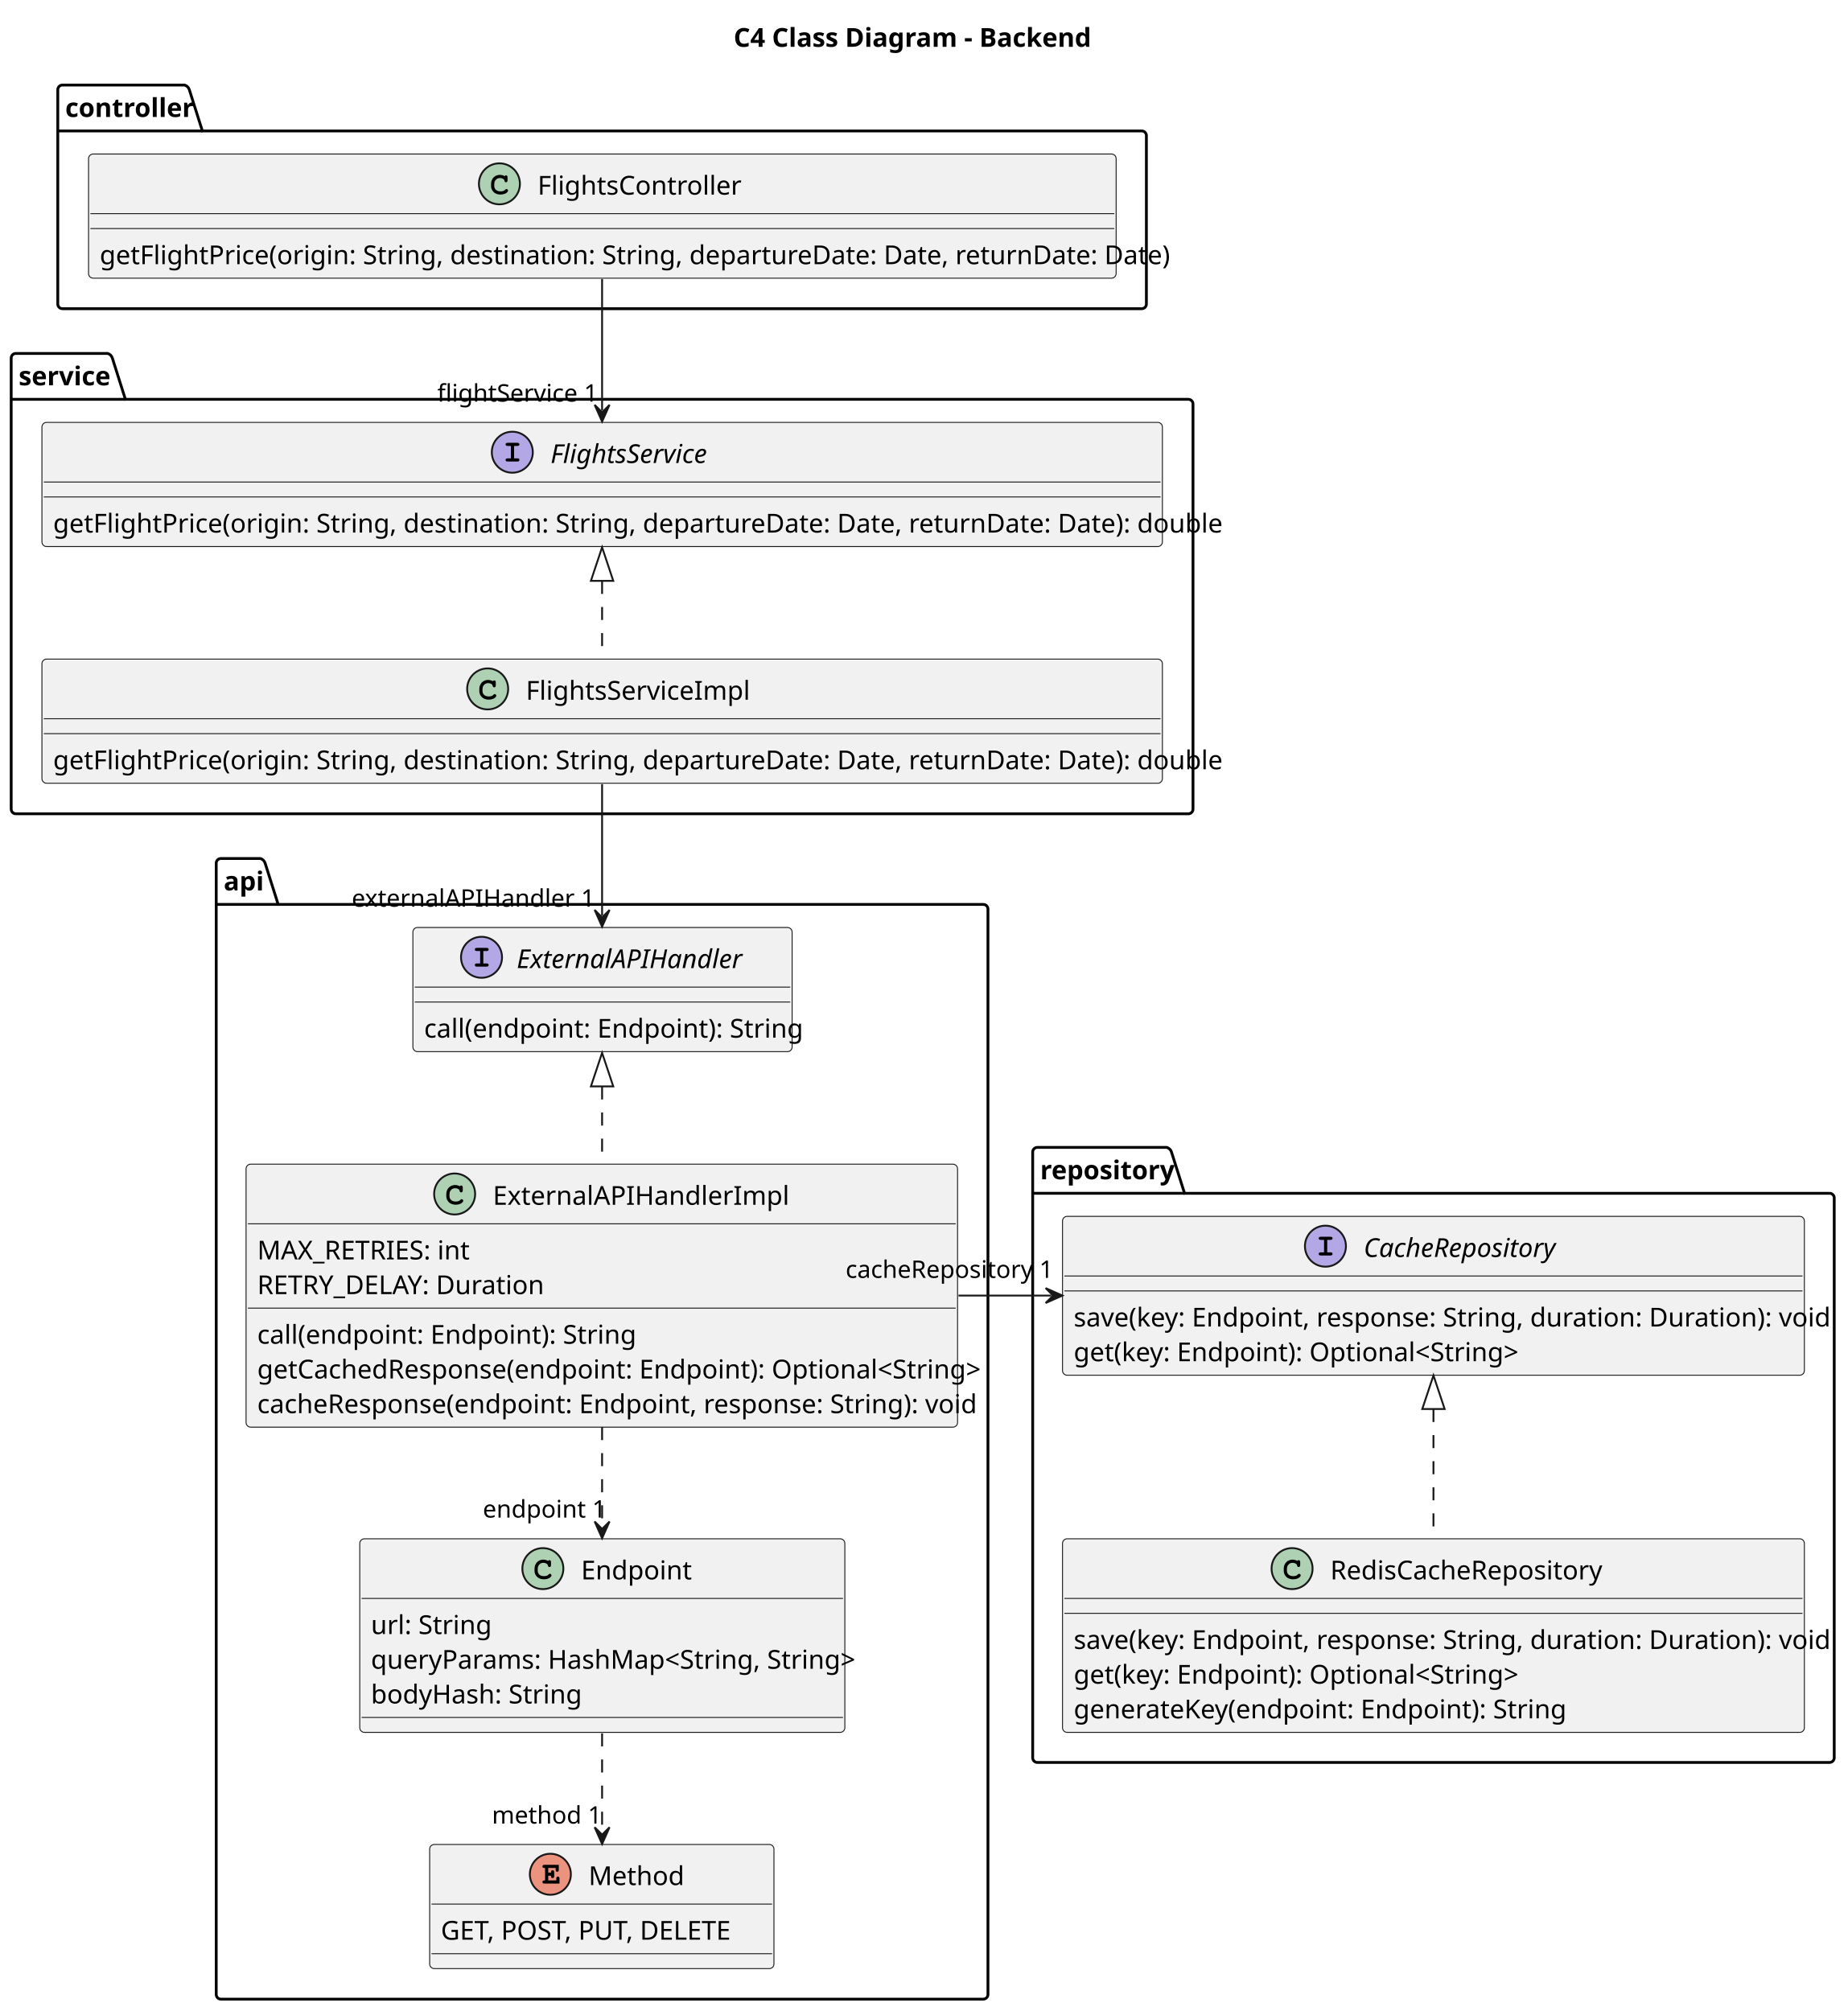
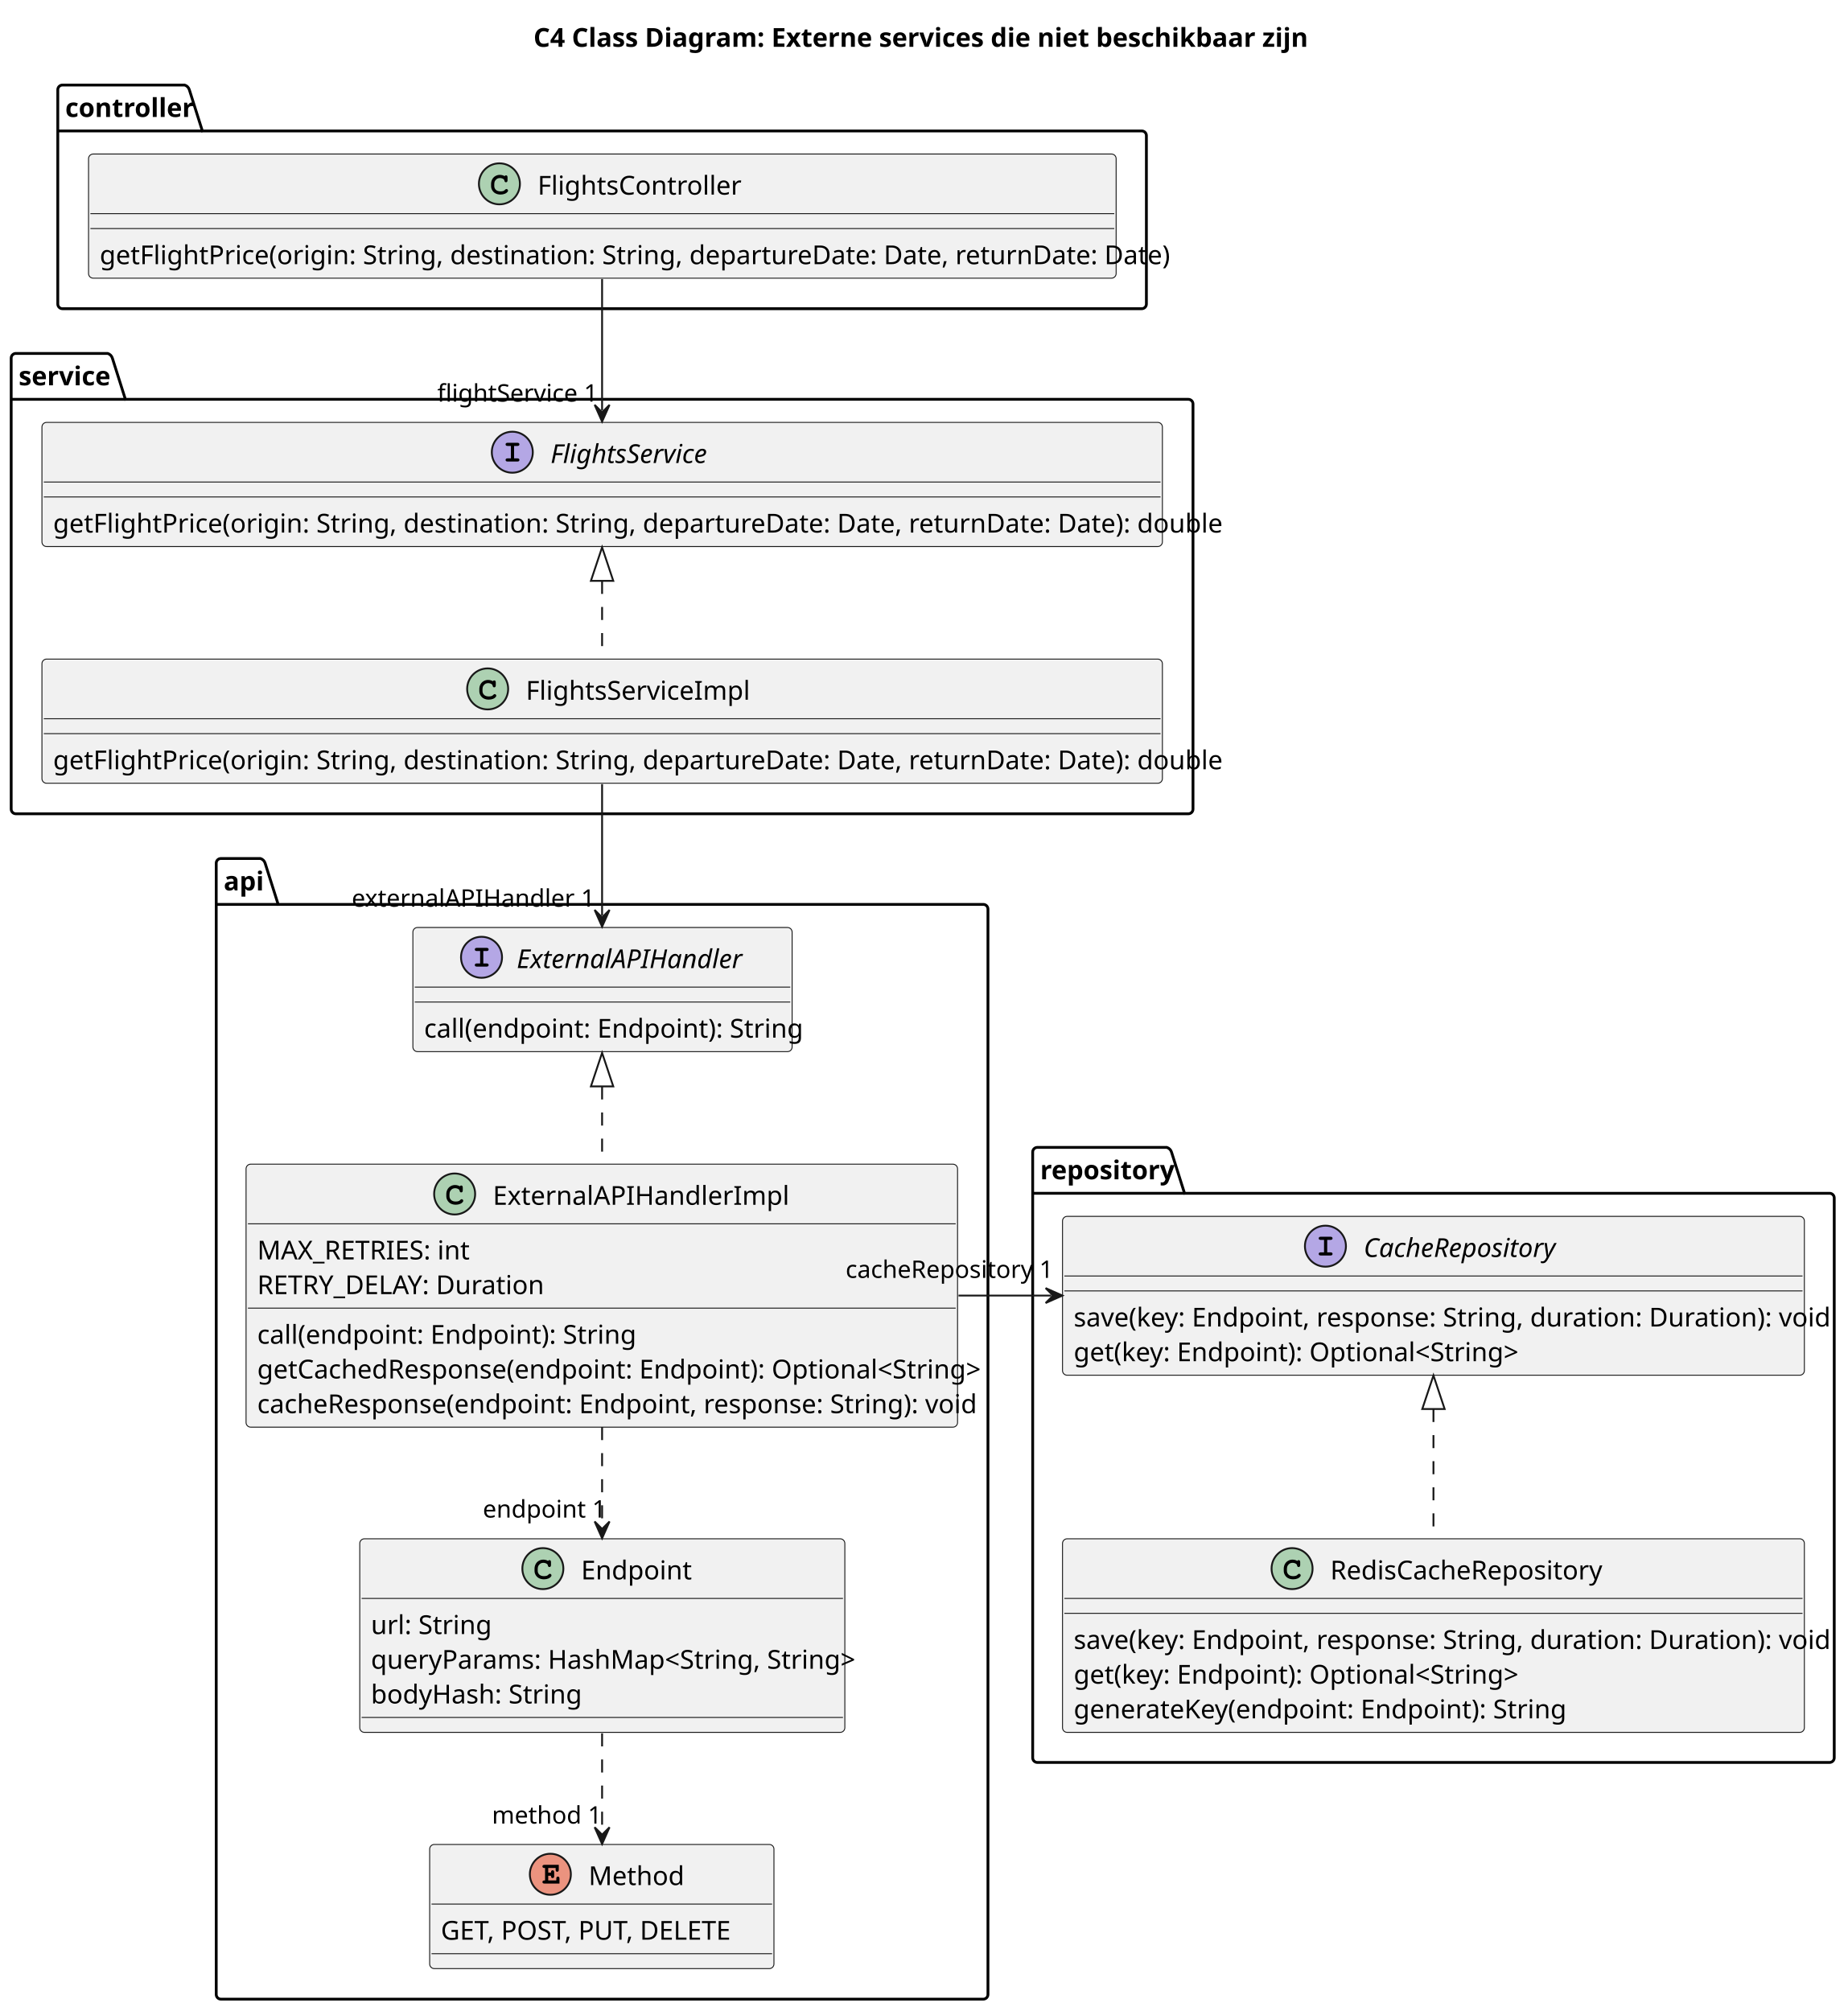
<svg xmlns="http://www.w3.org/2000/svg" contentStyleType="text/css" height="1079px" preserveAspectRatio="none" style="width:991px;height:1079px;background:#FFFFFF;" version="1.1" viewBox="0 0 991 1079" width="991px" zoomAndPan="magnify">
  <defs />
  <g>
-     <text fill="#000000" font-family="sans-serif" font-size="14" font-weight="bold" lengthAdjust="spacing" textLength="189.855" x="393.573" y="25.107">C4 Class Diagram - Backend</text>
+     <text fill="#000000" font-family="sans-serif" font-size="14" font-weight="bold" lengthAdjust="spacing" textLength="404.626" x="286.187" y="25.107">C4 Class Diagram: Externe services die niet beschikbaar zijn</text>
    <g id="cluster_controller">
      <path d="M33.5,45.635 L99.065,45.635 A3.75,3.75 0 0 1 101.565,48.135 L108.565,70.256 L612.5,70.256 A2.5,2.5 0 0 1 615,72.756 L615,163.135 A2.5,2.5 0 0 1 612.5,165.635 L33.5,165.635 A2.5,2.5 0 0 1 31,163.135 L31,48.135 A2.5,2.5 0 0 1 33.5,45.635 " fill="none" style="stroke:#000000;stroke-width:1.5;" />
      <line style="stroke:#000000;stroke-width:1.5;" x1="31" x2="108.565" y1="70.256" y2="70.256" />
      <text fill="#000000" font-family="sans-serif" font-size="14" font-weight="bold" lengthAdjust="spacing" textLength="64.565" x="35" y="62.742">controller</text>
    </g>
    <g id="cluster_service">
      <path d="M8.5,189.635 L57.769,189.635 A3.75,3.75 0 0 1 60.269,192.135 L67.269,214.256 L637.5,214.256 A2.5,2.5 0 0 1 640,216.756 L640,434.135 A2.5,2.5 0 0 1 637.5,436.635 L8.5,436.635 A2.5,2.5 0 0 1 6,434.135 L6,192.135 A2.5,2.5 0 0 1 8.5,189.635 " fill="none" style="stroke:#000000;stroke-width:1.5;" />
      <line style="stroke:#000000;stroke-width:1.5;" x1="6" x2="67.269" y1="214.256" y2="214.256" />
      <text fill="#000000" font-family="sans-serif" font-size="14" font-weight="bold" lengthAdjust="spacing" textLength="48.269" x="10" y="206.742">service</text>
    </g>
    <g id="cluster_api">
      <path d="M118.5,460.635 L139.727,460.635 A3.75,3.75 0 0 1 142.227,463.135 L149.227,485.256 L527.5,485.256 A2.5,2.5 0 0 1 530,487.756 L530,1070.135 A2.5,2.5 0 0 1 527.5,1072.635 L118.5,1072.635 A2.5,2.5 0 0 1 116,1070.135 L116,463.135 A2.5,2.5 0 0 1 118.5,460.635 " fill="none" style="stroke:#000000;stroke-width:1.5;" />
      <line style="stroke:#000000;stroke-width:1.5;" x1="116" x2="149.227" y1="485.256" y2="485.256" />
      <text fill="#000000" font-family="sans-serif" font-size="14" font-weight="bold" lengthAdjust="spacing" textLength="20.227" x="120" y="477.742">api</text>
    </g>
    <g id="cluster_repository">
      <path d="M556.5,615.635 L625.962,615.635 A3.75,3.75 0 0 1 628.462,618.135 L635.462,640.256 L981.5,640.256 A2.5,2.5 0 0 1 984,642.756 L984,943.135 A2.5,2.5 0 0 1 981.5,945.635 L556.5,945.635 A2.5,2.5 0 0 1 554,943.135 L554,618.135 A2.5,2.5 0 0 1 556.5,615.635 " fill="none" style="stroke:#000000;stroke-width:1.5;" />
      <line style="stroke:#000000;stroke-width:1.5;" x1="554" x2="635.462" y1="640.256" y2="640.256" />
      <text fill="#000000" font-family="sans-serif" font-size="14" font-weight="bold" lengthAdjust="spacing" textLength="68.462" x="558" y="632.742">repository</text>
    </g>
    <g id="elem_FlightsController">
      <rect codeLine="9" fill="#F1F1F1" height="66.621" id="FlightsController" rx="2.5" ry="2.5" style="stroke:#181818;stroke-width:0.5;" width="551.267" x="47.5" y="82.635" />
      <ellipse cx="267.921" cy="98.635" fill="#ADD1B2" rx="11" ry="11" style="stroke:#181818;stroke-width:1.0;" />
      <path d="M270.687,94.51 Q270.843,94.291 271.031,94.182 Q271.218,94.072 271.437,94.072 Q271.812,94.072 272.046,94.338 Q272.281,94.588 272.281,95.197 L272.281,96.65 Q272.281,97.26 272.046,97.525 Q271.812,97.791 271.437,97.791 Q271.093,97.791 270.89,97.588 Q270.687,97.4 270.578,96.885 Q270.531,96.525 270.343,96.338 Q270.015,95.963 269.406,95.744 Q268.796,95.525 268.171,95.525 Q267.406,95.525 266.765,95.853 Q266.14,96.182 265.64,96.932 Q265.156,97.682 265.156,98.713 L265.156,99.807 Q265.156,101.041 266.046,101.869 Q266.937,102.682 268.531,102.682 Q269.468,102.682 270.125,102.432 Q270.515,102.275 270.937,101.838 Q271.203,101.572 271.343,101.494 Q271.5,101.416 271.703,101.416 Q272.031,101.416 272.281,101.682 Q272.546,101.932 272.546,102.275 Q272.546,102.619 272.203,103.025 Q271.703,103.603 270.906,103.932 Q269.828,104.385 268.531,104.385 Q267.015,104.385 265.812,103.76 Q264.828,103.26 264.14,102.197 Q263.453,101.119 263.453,99.838 L263.453,98.682 Q263.453,97.353 264.062,96.213 Q264.687,95.057 265.781,94.447 Q266.875,93.822 268.109,93.822 Q268.843,93.822 269.484,93.994 Q270.14,94.15 270.687,94.51 Z " fill="#000000" />
      <text fill="#000000" font-family="sans-serif" font-size="14" lengthAdjust="spacing" textLength="101.924" x="288.421" y="104.432">FlightsController</text>
      <line style="stroke:#181818;stroke-width:0.5;" x1="48.5" x2="597.767" y1="114.635" y2="114.635" />
      <line style="stroke:#181818;stroke-width:0.5;" x1="48.5" x2="597.767" y1="122.635" y2="122.635" />
      <text fill="#000000" font-family="sans-serif" font-size="14" lengthAdjust="spacing" textLength="539.267" x="53.5" y="141.742">getFlightPrice(origin: String, destination: String, departureDate: Date, returnDate: Date)</text>
    </g>
    <g id="elem_FlightsService">
      <rect codeLine="15" fill="#F1F1F1" height="66.621" id="FlightsService" rx="2.5" ry="2.5" style="stroke:#181818;stroke-width:0.5;" width="601.087" x="22.5" y="226.635" />
      <ellipse cx="274.835" cy="242.635" fill="#B4A7E5" rx="11" ry="11" style="stroke:#181818;stroke-width:1.0;" />
      <path d="M275.788,239.275 L275.788,245.932 L277.507,245.932 Q278.116,245.932 278.382,246.166 Q278.647,246.4 278.647,246.791 Q278.647,247.166 278.382,247.4 Q278.116,247.635 277.507,247.635 L272.366,247.635 Q271.757,247.635 271.491,247.4 Q271.226,247.166 271.226,246.775 Q271.226,246.4 271.491,246.166 Q271.757,245.932 272.366,245.932 L274.085,245.932 L274.085,239.275 L272.366,239.275 Q271.757,239.275 271.491,239.041 Q271.226,238.807 271.226,238.416 Q271.226,238.041 271.491,237.807 Q271.757,237.572 272.366,237.572 L277.507,237.572 Q278.116,237.572 278.382,237.807 Q278.647,238.041 278.647,238.416 Q278.647,238.807 278.382,239.041 Q278.116,239.275 277.507,239.275 L275.788,239.275 Z " fill="#000000" />
      <text fill="#000000" font-family="sans-serif" font-size="14" font-style="italic" lengthAdjust="spacing" textLength="87.917" x="295.335" y="248.432">FlightsService</text>
      <line style="stroke:#181818;stroke-width:0.5;" x1="23.5" x2="622.587" y1="258.635" y2="258.635" />
      <line style="stroke:#181818;stroke-width:0.5;" x1="23.5" x2="622.587" y1="266.635" y2="266.635" />
      <text fill="#000000" font-family="sans-serif" font-size="14" lengthAdjust="spacing" textLength="589.087" x="28.5" y="285.742">getFlightPrice(origin: String, destination: String, departureDate: Date, returnDate: Date): double</text>
    </g>
    <g id="elem_FlightsServiceImpl">
      <rect codeLine="19" fill="#F1F1F1" height="66.621" id="FlightsServiceImpl" rx="2.5" ry="2.5" style="stroke:#181818;stroke-width:0.5;" width="601.087" x="22.5" y="353.635" />
      <ellipse cx="261.611" cy="369.635" fill="#ADD1B2" rx="11" ry="11" style="stroke:#181818;stroke-width:1.0;" />
      <path d="M264.377,365.51 Q264.533,365.291 264.72,365.182 Q264.908,365.072 265.127,365.072 Q265.502,365.072 265.736,365.338 Q265.97,365.588 265.97,366.197 L265.97,367.65 Q265.97,368.26 265.736,368.525 Q265.502,368.791 265.127,368.791 Q264.783,368.791 264.58,368.588 Q264.377,368.4 264.267,367.885 Q264.22,367.525 264.033,367.338 Q263.705,366.963 263.095,366.744 Q262.486,366.525 261.861,366.525 Q261.095,366.525 260.455,366.853 Q259.83,367.182 259.33,367.932 Q258.845,368.682 258.845,369.713 L258.845,370.807 Q258.845,372.041 259.736,372.869 Q260.627,373.682 262.22,373.682 Q263.158,373.682 263.814,373.432 Q264.205,373.275 264.627,372.838 Q264.892,372.572 265.033,372.494 Q265.189,372.416 265.392,372.416 Q265.72,372.416 265.97,372.682 Q266.236,372.932 266.236,373.275 Q266.236,373.619 265.892,374.025 Q265.392,374.603 264.595,374.932 Q263.517,375.385 262.22,375.385 Q260.705,375.385 259.502,374.76 Q258.517,374.26 257.83,373.197 Q257.142,372.119 257.142,370.838 L257.142,369.682 Q257.142,368.353 257.752,367.213 Q258.377,366.057 259.47,365.447 Q260.564,364.822 261.798,364.822 Q262.533,364.822 263.173,364.994 Q263.83,365.15 264.377,365.51 Z " fill="#000000" />
      <text fill="#000000" font-family="sans-serif" font-size="14" lengthAdjust="spacing" textLength="114.365" x="282.111" y="375.432">FlightsServiceImpl</text>
      <line style="stroke:#181818;stroke-width:0.5;" x1="23.5" x2="622.587" y1="385.635" y2="385.635" />
      <line style="stroke:#181818;stroke-width:0.5;" x1="23.5" x2="622.587" y1="393.635" y2="393.635" />
      <text fill="#000000" font-family="sans-serif" font-size="14" lengthAdjust="spacing" textLength="589.087" x="28.5" y="412.742">getFlightPrice(origin: String, destination: String, departureDate: Date, returnDate: Date): double</text>
    </g>
    <g id="elem_ExternalAPIHandler">
      <rect codeLine="25" fill="#F1F1F1" height="66.621" id="ExternalAPIHandler" rx="2.5" ry="2.5" style="stroke:#181818;stroke-width:0.5;" width="203.447" x="221.5" y="497.635" />
      <ellipse cx="258.323" cy="513.635" fill="#B4A7E5" rx="11" ry="11" style="stroke:#181818;stroke-width:1.0;" />
      <path d="M259.276,510.275 L259.276,516.932 L260.995,516.932 Q261.604,516.932 261.87,517.166 Q262.136,517.4 262.136,517.791 Q262.136,518.166 261.87,518.4 Q261.604,518.635 260.995,518.635 L255.855,518.635 Q255.245,518.635 254.98,518.4 Q254.714,518.166 254.714,517.775 Q254.714,517.4 254.98,517.166 Q255.245,516.932 255.855,516.932 L257.573,516.932 L257.573,510.275 L255.855,510.275 Q255.245,510.275 254.98,510.041 Q254.714,509.807 254.714,509.416 Q254.714,509.041 254.98,508.807 Q255.245,508.572 255.855,508.572 L260.995,508.572 Q261.604,508.572 261.87,508.807 Q262.136,509.041 262.136,509.416 Q262.136,509.807 261.87,510.041 Q261.604,510.275 260.995,510.275 L259.276,510.275 Z " fill="#000000" />
      <text fill="#000000" font-family="sans-serif" font-size="14" font-style="italic" lengthAdjust="spacing" textLength="122.951" x="277.173" y="519.432">ExternalAPIHandler</text>
      <line style="stroke:#181818;stroke-width:0.5;" x1="222.5" x2="423.947" y1="529.635" y2="529.635" />
      <line style="stroke:#181818;stroke-width:0.5;" x1="222.5" x2="423.947" y1="537.635" y2="537.635" />
      <text fill="#000000" font-family="sans-serif" font-size="14" lengthAdjust="spacing" textLength="191.447" x="227.5" y="556.742">call(endpoint: Endpoint): String</text>
    </g>
    <g id="elem_ExternalAPIHandlerImpl">
      <rect codeLine="29" fill="#F1F1F1" height="141.106" id="ExternalAPIHandlerImpl" rx="2.5" ry="2.5" style="stroke:#181818;stroke-width:0.5;" width="381.694" x="132" y="624.635" />
      <ellipse cx="243.898" cy="640.635" fill="#ADD1B2" rx="11" ry="11" style="stroke:#181818;stroke-width:1.0;" />
      <path d="M246.663,636.51 Q246.819,636.291 247.007,636.182 Q247.194,636.072 247.413,636.072 Q247.788,636.072 248.023,636.338 Q248.257,636.588 248.257,637.197 L248.257,638.65 Q248.257,639.26 248.023,639.525 Q247.788,639.791 247.413,639.791 Q247.069,639.791 246.866,639.588 Q246.663,639.4 246.554,638.885 Q246.507,638.525 246.319,638.338 Q245.991,637.963 245.382,637.744 Q244.773,637.525 244.148,637.525 Q243.382,637.525 242.741,637.854 Q242.116,638.182 241.616,638.932 Q241.132,639.682 241.132,640.713 L241.132,641.807 Q241.132,643.041 242.023,643.869 Q242.913,644.682 244.507,644.682 Q245.444,644.682 246.101,644.432 Q246.491,644.275 246.913,643.838 Q247.179,643.572 247.319,643.494 Q247.476,643.416 247.679,643.416 Q248.007,643.416 248.257,643.682 Q248.523,643.932 248.523,644.275 Q248.523,644.619 248.179,645.025 Q247.679,645.604 246.882,645.932 Q245.804,646.385 244.507,646.385 Q242.991,646.385 241.788,645.76 Q240.804,645.26 240.116,644.197 Q239.429,643.119 239.429,641.838 L239.429,640.682 Q239.429,639.354 240.038,638.213 Q240.663,637.057 241.757,636.447 Q242.851,635.822 244.085,635.822 Q244.819,635.822 245.46,635.994 Q246.116,636.15 246.663,636.51 Z " fill="#000000" />
      <text fill="#000000" font-family="sans-serif" font-size="14" lengthAdjust="spacing" textLength="149.399" x="264.397" y="646.432">ExternalAPIHandlerImpl</text>
      <line style="stroke:#181818;stroke-width:0.5;" x1="133" x2="512.694" y1="656.635" y2="656.635" />
      <text fill="#000000" font-family="sans-serif" font-size="14" lengthAdjust="spacing" textLength="121.365" x="138" y="675.742">MAX_RETRIES: int</text>
      <text fill="#000000" font-family="sans-serif" font-size="14" lengthAdjust="spacing" textLength="161.841" x="138" y="694.363">RETRY_DELAY: Duration</text>
      <line style="stroke:#181818;stroke-width:0.5;" x1="133" x2="512.694" y1="701.877" y2="701.877" />
      <text fill="#000000" font-family="sans-serif" font-size="14" lengthAdjust="spacing" textLength="191.447" x="138" y="720.984">call(endpoint: Endpoint): String</text>
      <text fill="#000000" font-family="sans-serif" font-size="14" lengthAdjust="spacing" textLength="369.694" x="138" y="739.606">getCachedResponse(endpoint: Endpoint): Optional&lt;String&gt;</text>
      <text fill="#000000" font-family="sans-serif" font-size="14" lengthAdjust="spacing" textLength="369.674" x="138" y="758.227">cacheResponse(endpoint: Endpoint, response: String): void</text>
    </g>
    <g id="elem_Endpoint">
      <rect codeLine="37" fill="#F1F1F1" height="103.863" id="Endpoint" rx="2.5" ry="2.5" style="stroke:#181818;stroke-width:0.5;" width="260.227" x="193" y="825.635" />
      <ellipse cx="291.229" cy="841.635" fill="#ADD1B2" rx="11" ry="11" style="stroke:#181818;stroke-width:1.0;" />
      <path d="M293.995,837.51 Q294.151,837.291 294.338,837.182 Q294.526,837.072 294.745,837.072 Q295.12,837.072 295.354,837.338 Q295.588,837.588 295.588,838.197 L295.588,839.65 Q295.588,840.26 295.354,840.525 Q295.12,840.791 294.745,840.791 Q294.401,840.791 294.198,840.588 Q293.995,840.4 293.885,839.885 Q293.838,839.525 293.651,839.338 Q293.323,838.963 292.713,838.744 Q292.104,838.525 291.479,838.525 Q290.713,838.525 290.073,838.854 Q289.448,839.182 288.948,839.932 Q288.463,840.682 288.463,841.713 L288.463,842.807 Q288.463,844.041 289.354,844.869 Q290.245,845.682 291.838,845.682 Q292.776,845.682 293.432,845.432 Q293.823,845.275 294.245,844.838 Q294.51,844.572 294.651,844.494 Q294.807,844.416 295.01,844.416 Q295.338,844.416 295.588,844.682 Q295.854,844.932 295.854,845.275 Q295.854,845.619 295.51,846.025 Q295.01,846.604 294.213,846.932 Q293.135,847.385 291.838,847.385 Q290.323,847.385 289.12,846.76 Q288.135,846.26 287.448,845.197 Q286.76,844.119 286.76,842.838 L286.76,841.682 Q286.76,840.354 287.37,839.213 Q287.995,838.057 289.088,837.447 Q290.182,836.822 291.416,836.822 Q292.151,836.822 292.791,836.994 Q293.448,837.15 293.995,837.51 Z " fill="#000000" />
      <text fill="#000000" font-family="sans-serif" font-size="14" lengthAdjust="spacing" textLength="55.269" x="311.729" y="847.432">Endpoint</text>
      <line style="stroke:#181818;stroke-width:0.5;" x1="194" x2="452.227" y1="857.635" y2="857.635" />
      <text fill="#000000" font-family="sans-serif" font-size="14" lengthAdjust="spacing" textLength="59.91" x="199" y="876.742">url: String</text>
      <text fill="#000000" font-family="sans-serif" font-size="14" lengthAdjust="spacing" textLength="248.227" x="199" y="895.363">queryParams: HashMap&lt;String, String&gt;</text>
      <text fill="#000000" font-family="sans-serif" font-size="14" lengthAdjust="spacing" textLength="107.393" x="199" y="913.984">bodyHash: String</text>
      <line style="stroke:#181818;stroke-width:0.5;" x1="194" x2="452.227" y1="921.498" y2="921.498" />
    </g>
    <g id="elem_Method">
      <rect codeLine="43" fill="#F1F1F1" height="66.621" id="Method" rx="2.5" ry="2.5" style="stroke:#181818;stroke-width:0.5;" width="184.696" x="230.5" y="989.635" />
      <ellipse cx="295.25" cy="1005.635" fill="#EB937F" rx="11" ry="11" style="stroke:#181818;stroke-width:1.0;" />
      <path d="M294.109,1006.432 L294.109,1008.932 L298.438,1008.932 L298.438,1008.01 Q298.438,1007.4 298.672,1007.135 Q298.922,1006.869 299.297,1006.869 Q299.672,1006.869 299.906,1007.135 Q300.141,1007.4 300.141,1008.01 L300.141,1010.635 L292.141,1010.635 Q291.516,1010.635 291.25,1010.4 Q291,1010.166 291,1009.775 Q291,1009.4 291.266,1009.166 Q291.531,1008.932 292.141,1008.932 L292.406,1008.932 L292.406,1002.275 L292.141,1002.275 Q291.516,1002.275 291.25,1002.041 Q291,1001.807 291,1001.416 Q291,1001.041 291.25,1000.807 Q291.516,1000.572 292.141,1000.572 L299.766,1000.572 L299.766,1003.166 Q299.766,1003.775 299.531,1004.041 Q299.312,1004.291 298.922,1004.291 Q298.547,1004.291 298.312,1004.041 Q298.078,1003.775 298.078,1003.166 L298.078,1002.275 L294.109,1002.275 L294.109,1004.729 L295.594,1004.729 Q295.594,1004.072 295.719,1003.885 Q295.984,1003.479 296.453,1003.479 Q296.828,1003.479 297.062,1003.744 Q297.297,1003.994 297.297,1004.604 L297.297,1006.572 Q297.297,1007.119 297.172,1007.307 Q296.906,1007.697 296.453,1007.697 Q295.984,1007.697 295.719,1007.291 Q295.594,1007.104 295.594,1006.432 L294.109,1006.432 Z " fill="#000000" />
      <text fill="#000000" font-family="sans-serif" font-size="14" lengthAdjust="spacing" textLength="46.696" x="315.75" y="1011.432">Method</text>
      <line style="stroke:#181818;stroke-width:0.5;" x1="231.5" x2="414.196" y1="1021.635" y2="1021.635" />
      <text fill="#000000" font-family="sans-serif" font-size="14" lengthAdjust="spacing" textLength="172.696" x="236.5" y="1040.742">GET, POST, PUT, DELETE</text>
      <line style="stroke:#181818;stroke-width:0.5;" x1="231.5" x2="414.196" y1="1048.256" y2="1048.256" />
    </g>
    <g id="elem_CacheRepository">
      <rect codeLine="49" fill="#F1F1F1" height="85.242" id="CacheRepository" rx="2.5" ry="2.5" style="stroke:#181818;stroke-width:0.5;" width="397.984" x="570" y="652.635" />
      <ellipse cx="711.049" cy="668.635" fill="#B4A7E5" rx="11" ry="11" style="stroke:#181818;stroke-width:1.0;" />
      <path d="M712.002,665.275 L712.002,671.932 L713.721,671.932 Q714.331,671.932 714.596,672.166 Q714.862,672.4 714.862,672.791 Q714.862,673.166 714.596,673.4 Q714.331,673.635 713.721,673.635 L708.581,673.635 Q707.971,673.635 707.706,673.4 Q707.44,673.166 707.44,672.775 Q707.44,672.4 707.706,672.166 Q707.971,671.932 708.581,671.932 L710.299,671.932 L710.299,665.275 L708.581,665.275 Q707.971,665.275 707.706,665.041 Q707.44,664.807 707.44,664.416 Q707.44,664.041 707.706,663.807 Q707.971,663.572 708.581,663.572 L713.721,663.572 Q714.331,663.572 714.596,663.807 Q714.862,664.041 714.862,664.416 Q714.862,664.807 714.596,665.041 Q714.331,665.275 713.721,665.275 L712.002,665.275 Z " fill="#000000" />
      <text fill="#000000" font-family="sans-serif" font-size="14" font-style="italic" lengthAdjust="spacing" textLength="107.386" x="731.549" y="674.432">CacheRepository</text>
      <line style="stroke:#181818;stroke-width:0.5;" x1="571" x2="966.984" y1="684.635" y2="684.635" />
      <line style="stroke:#181818;stroke-width:0.5;" x1="571" x2="966.984" y1="692.635" y2="692.635" />
      <text fill="#000000" font-family="sans-serif" font-size="14" lengthAdjust="spacing" textLength="385.984" x="576" y="711.742">save(key: Endpoint, response: String, duration: Duration): void</text>
      <text fill="#000000" font-family="sans-serif" font-size="14" lengthAdjust="spacing" textLength="226.468" x="576" y="730.363">get(key: Endpoint): Optional&lt;String&gt;</text>
    </g>
    <g id="elem_RedisCacheRepository">
      <rect codeLine="54" fill="#F1F1F1" height="103.863" id="RedisCacheRepository" rx="2.5" ry="2.5" style="stroke:#181818;stroke-width:0.5;" width="397.984" x="570" y="825.635" />
      <ellipse cx="693.153" cy="841.635" fill="#ADD1B2" rx="11" ry="11" style="stroke:#181818;stroke-width:1.0;" />
      <path d="M695.918,837.51 Q696.075,837.291 696.262,837.182 Q696.45,837.072 696.668,837.072 Q697.043,837.072 697.278,837.338 Q697.512,837.588 697.512,838.197 L697.512,839.65 Q697.512,840.26 697.278,840.525 Q697.043,840.791 696.668,840.791 Q696.325,840.791 696.122,840.588 Q695.918,840.4 695.809,839.885 Q695.762,839.525 695.575,839.338 Q695.247,838.963 694.637,838.744 Q694.028,838.525 693.403,838.525 Q692.637,838.525 691.997,838.854 Q691.372,839.182 690.872,839.932 Q690.387,840.682 690.387,841.713 L690.387,842.807 Q690.387,844.041 691.278,844.869 Q692.168,845.682 693.762,845.682 Q694.7,845.682 695.356,845.432 Q695.747,845.275 696.168,844.838 Q696.434,844.572 696.575,844.494 Q696.731,844.416 696.934,844.416 Q697.262,844.416 697.512,844.682 Q697.778,844.932 697.778,845.275 Q697.778,845.619 697.434,846.025 Q696.934,846.604 696.137,846.932 Q695.059,847.385 693.762,847.385 Q692.247,847.385 691.043,846.76 Q690.059,846.26 689.372,845.197 Q688.684,844.119 688.684,842.838 L688.684,841.682 Q688.684,840.354 689.293,839.213 Q689.918,838.057 691.012,837.447 Q692.106,836.822 693.34,836.822 Q694.075,836.822 694.715,836.994 Q695.372,837.15 695.918,837.51 Z " fill="#000000" />
      <text fill="#000000" font-family="sans-serif" font-size="14" lengthAdjust="spacing" textLength="143.179" x="713.653" y="847.432">RedisCacheRepository</text>
      <line style="stroke:#181818;stroke-width:0.5;" x1="571" x2="966.984" y1="857.635" y2="857.635" />
      <line style="stroke:#181818;stroke-width:0.5;" x1="571" x2="966.984" y1="865.635" y2="865.635" />
      <text fill="#000000" font-family="sans-serif" font-size="14" lengthAdjust="spacing" textLength="385.984" x="576" y="884.742">save(key: Endpoint, response: String, duration: Duration): void</text>
      <text fill="#000000" font-family="sans-serif" font-size="14" lengthAdjust="spacing" textLength="226.468" x="576" y="903.363">get(key: Endpoint): Optional&lt;String&gt;</text>
      <text fill="#000000" font-family="sans-serif" font-size="14" lengthAdjust="spacing" textLength="249.833" x="576" y="921.984">generateKey(endpoint: Endpoint): String</text>
    </g>
    <g id="link_FlightsController_FlightsService">
      <path codeLine="61" d="M323,149.715 C323,172.635 323,197.215 323,220.215 " fill="none" id="FlightsController-to-FlightsService" style="stroke:#181818;stroke-width:1.0;" />
      <polygon fill="#181818" points="323,226.215,327,217.215,323,221.215,319,217.215,323,226.215" style="stroke:#181818;stroke-width:1.0;" />
      <text fill="#000000" font-family="sans-serif" font-size="13" lengthAdjust="spacing" textLength="81.65" x="234.585" y="215.484">flightService 1</text>
    </g>
    <g id="link_FlightsService_FlightsServiceImpl">
      <path codeLine="62" d="M323,311.655 C323,330.025 323,334.925 323,353.345 " fill="none" id="FlightsService-backto-FlightsServiceImpl" style="stroke:#181818;stroke-width:1.0;stroke-dasharray:7.0,7.0;" />
      <polygon fill="none" points="323,293.655,317,311.655,329,311.655,323,293.655" style="stroke:#181818;stroke-width:1.0;" />
    </g>
    <g id="link_FlightsServiceImpl_ExternalAPIHandler">
      <path codeLine="63" d="M323,420.715 C323,443.635 323,468.215 323,491.215 " fill="none" id="FlightsServiceImpl-to-ExternalAPIHandler" style="stroke:#181818;stroke-width:1.0;" />
      <polygon fill="#181818" points="323,497.215,327,488.215,323,492.215,319,488.215,323,497.215" style="stroke:#181818;stroke-width:1.0;" />
      <text fill="#000000" font-family="sans-serif" font-size="13" lengthAdjust="spacing" textLength="123.57" x="188.672" y="486.484">externalAPIHandler 1</text>
    </g>
    <g id="link_ExternalAPIHandler_ExternalAPIHandlerImpl">
      <path codeLine="64" d="M323,582.915 C323,600.115 323,603.875 323,624.605 " fill="none" id="ExternalAPIHandler-backto-ExternalAPIHandlerImpl" style="stroke:#181818;stroke-width:1.0;stroke-dasharray:7.0,7.0;" />
      <polygon fill="none" points="323,564.915,317,582.915,329,582.915,323,564.915" style="stroke:#181818;stroke-width:1.0;" />
    </g>
    <g id="link_ExternalAPIHandlerImpl_CacheRepository">
      <path codeLine="65" d="M514.21,695.135 C532.78,695.135 545.36,695.135 563.94,695.135 " fill="none" id="ExternalAPIHandlerImpl-to-CacheRepository" style="stroke:#181818;stroke-width:1.0;" />
      <polygon fill="#181818" points="569.94,695.135,560.94,691.135,564.94,695.135,560.94,699.135,569.94,695.135" style="stroke:#181818;stroke-width:1.0;" />
      <text fill="#000000" font-family="sans-serif" font-size="13" lengthAdjust="spacing" textLength="107.669" x="453.635" y="685.652">cacheRepository 1</text>
    </g>
    <g id="link_CacheRepository_RedisCacheRepository">
      <path codeLine="66" d="M769,755.995 C769,782.035 769,797.695 769,825.335 " fill="none" id="CacheRepository-backto-RedisCacheRepository" style="stroke:#181818;stroke-width:1.0;stroke-dasharray:7.0,7.0;" />
      <polygon fill="none" points="769,737.995,763,755.995,775,755.995,769,737.995" style="stroke:#181818;stroke-width:1.0;" />
    </g>
    <g id="link_ExternalAPIHandlerImpl_Endpoint">
      <path codeLine="67" d="M323,765.665 C323,785.525 323,800.805 323,819.355 " fill="none" id="ExternalAPIHandlerImpl-to-Endpoint" style="stroke:#181818;stroke-width:1.0;stroke-dasharray:7.0,7.0;" />
      <polygon fill="#181818" points="323,825.355,327,816.355,323,820.355,319,816.355,323,825.355" style="stroke:#181818;stroke-width:1.0;" />
      <text fill="#000000" font-family="sans-serif" font-size="13" lengthAdjust="spacing" textLength="60.722" x="259.002" y="814.245">endpoint 1</text>
    </g>
    <g id="link_Endpoint_Method">
      <path codeLine="68" d="M323,930.035 C323,949.825 323,965.855 323,983.405 " fill="none" id="Endpoint-to-Method" style="stroke:#181818;stroke-width:1.0;stroke-dasharray:7.0,7.0;" />
      <polygon fill="#181818" points="323,989.405,327,980.405,323,984.405,319,980.405,323,989.405" style="stroke:#181818;stroke-width:1.0;" />
      <text fill="#000000" font-family="sans-serif" font-size="13" lengthAdjust="spacing" textLength="54.203" x="263.901" y="978.447">method 1</text>
    </g>
  </g>
</svg>
